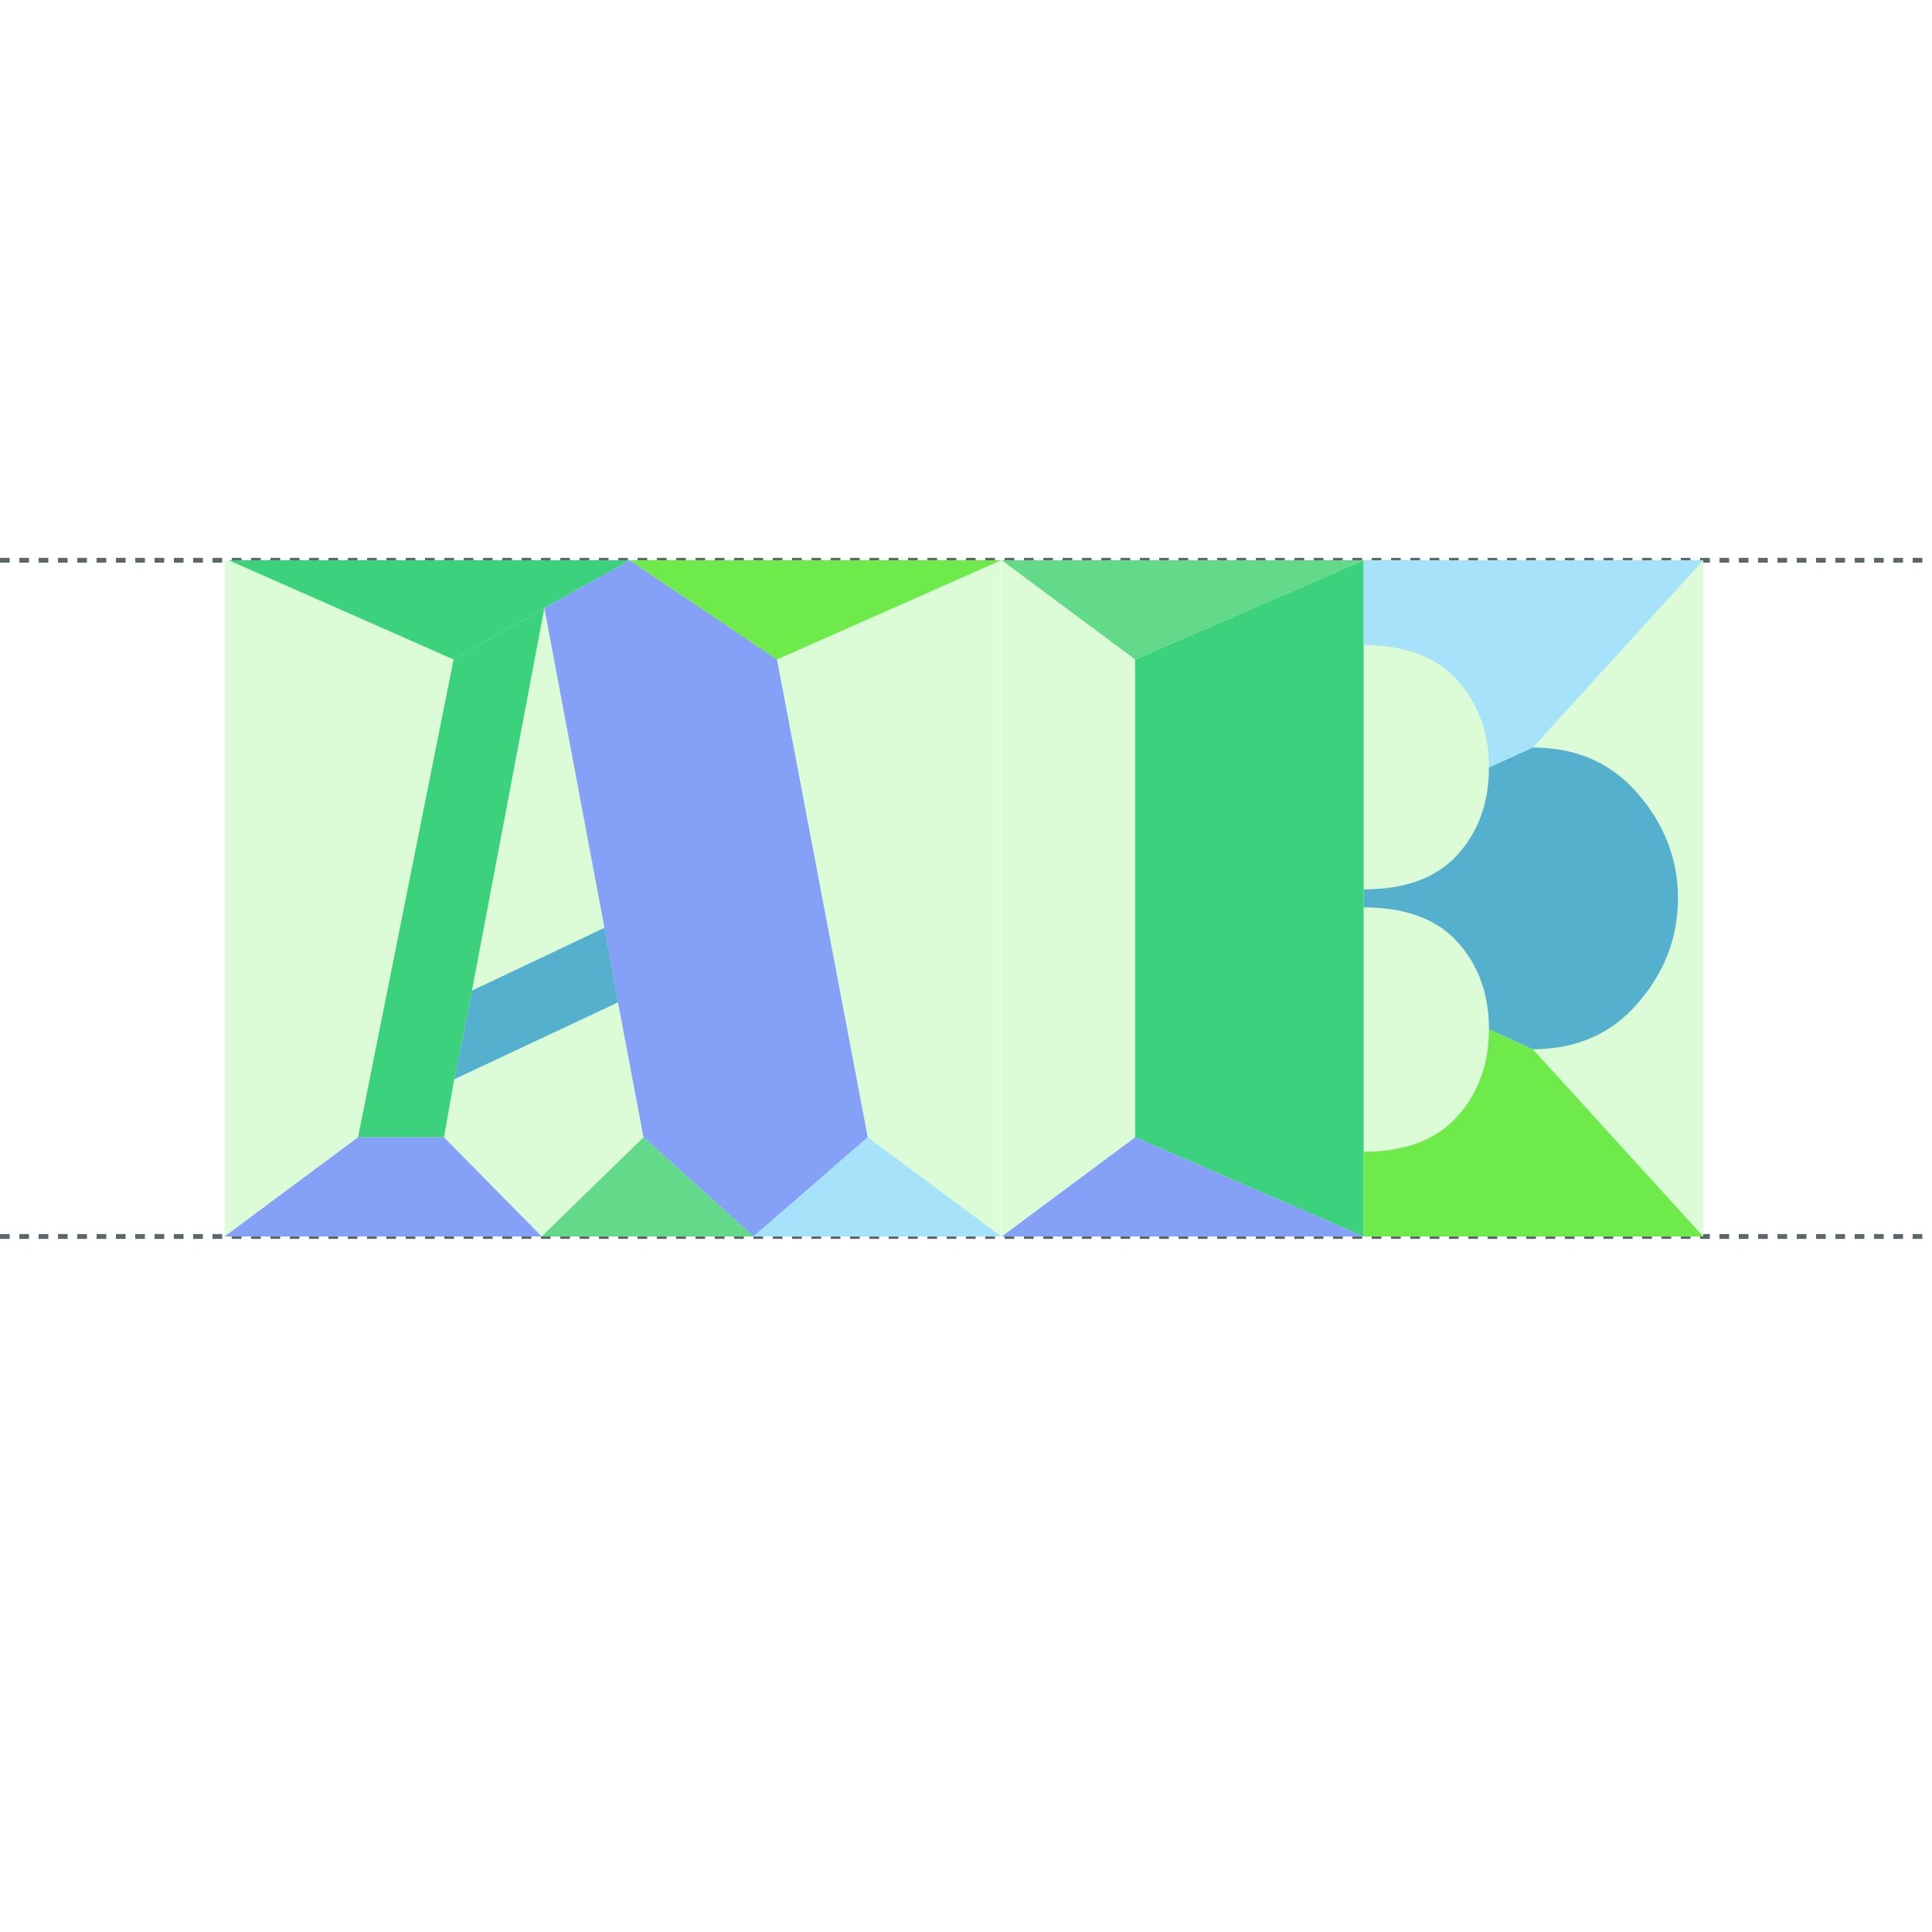
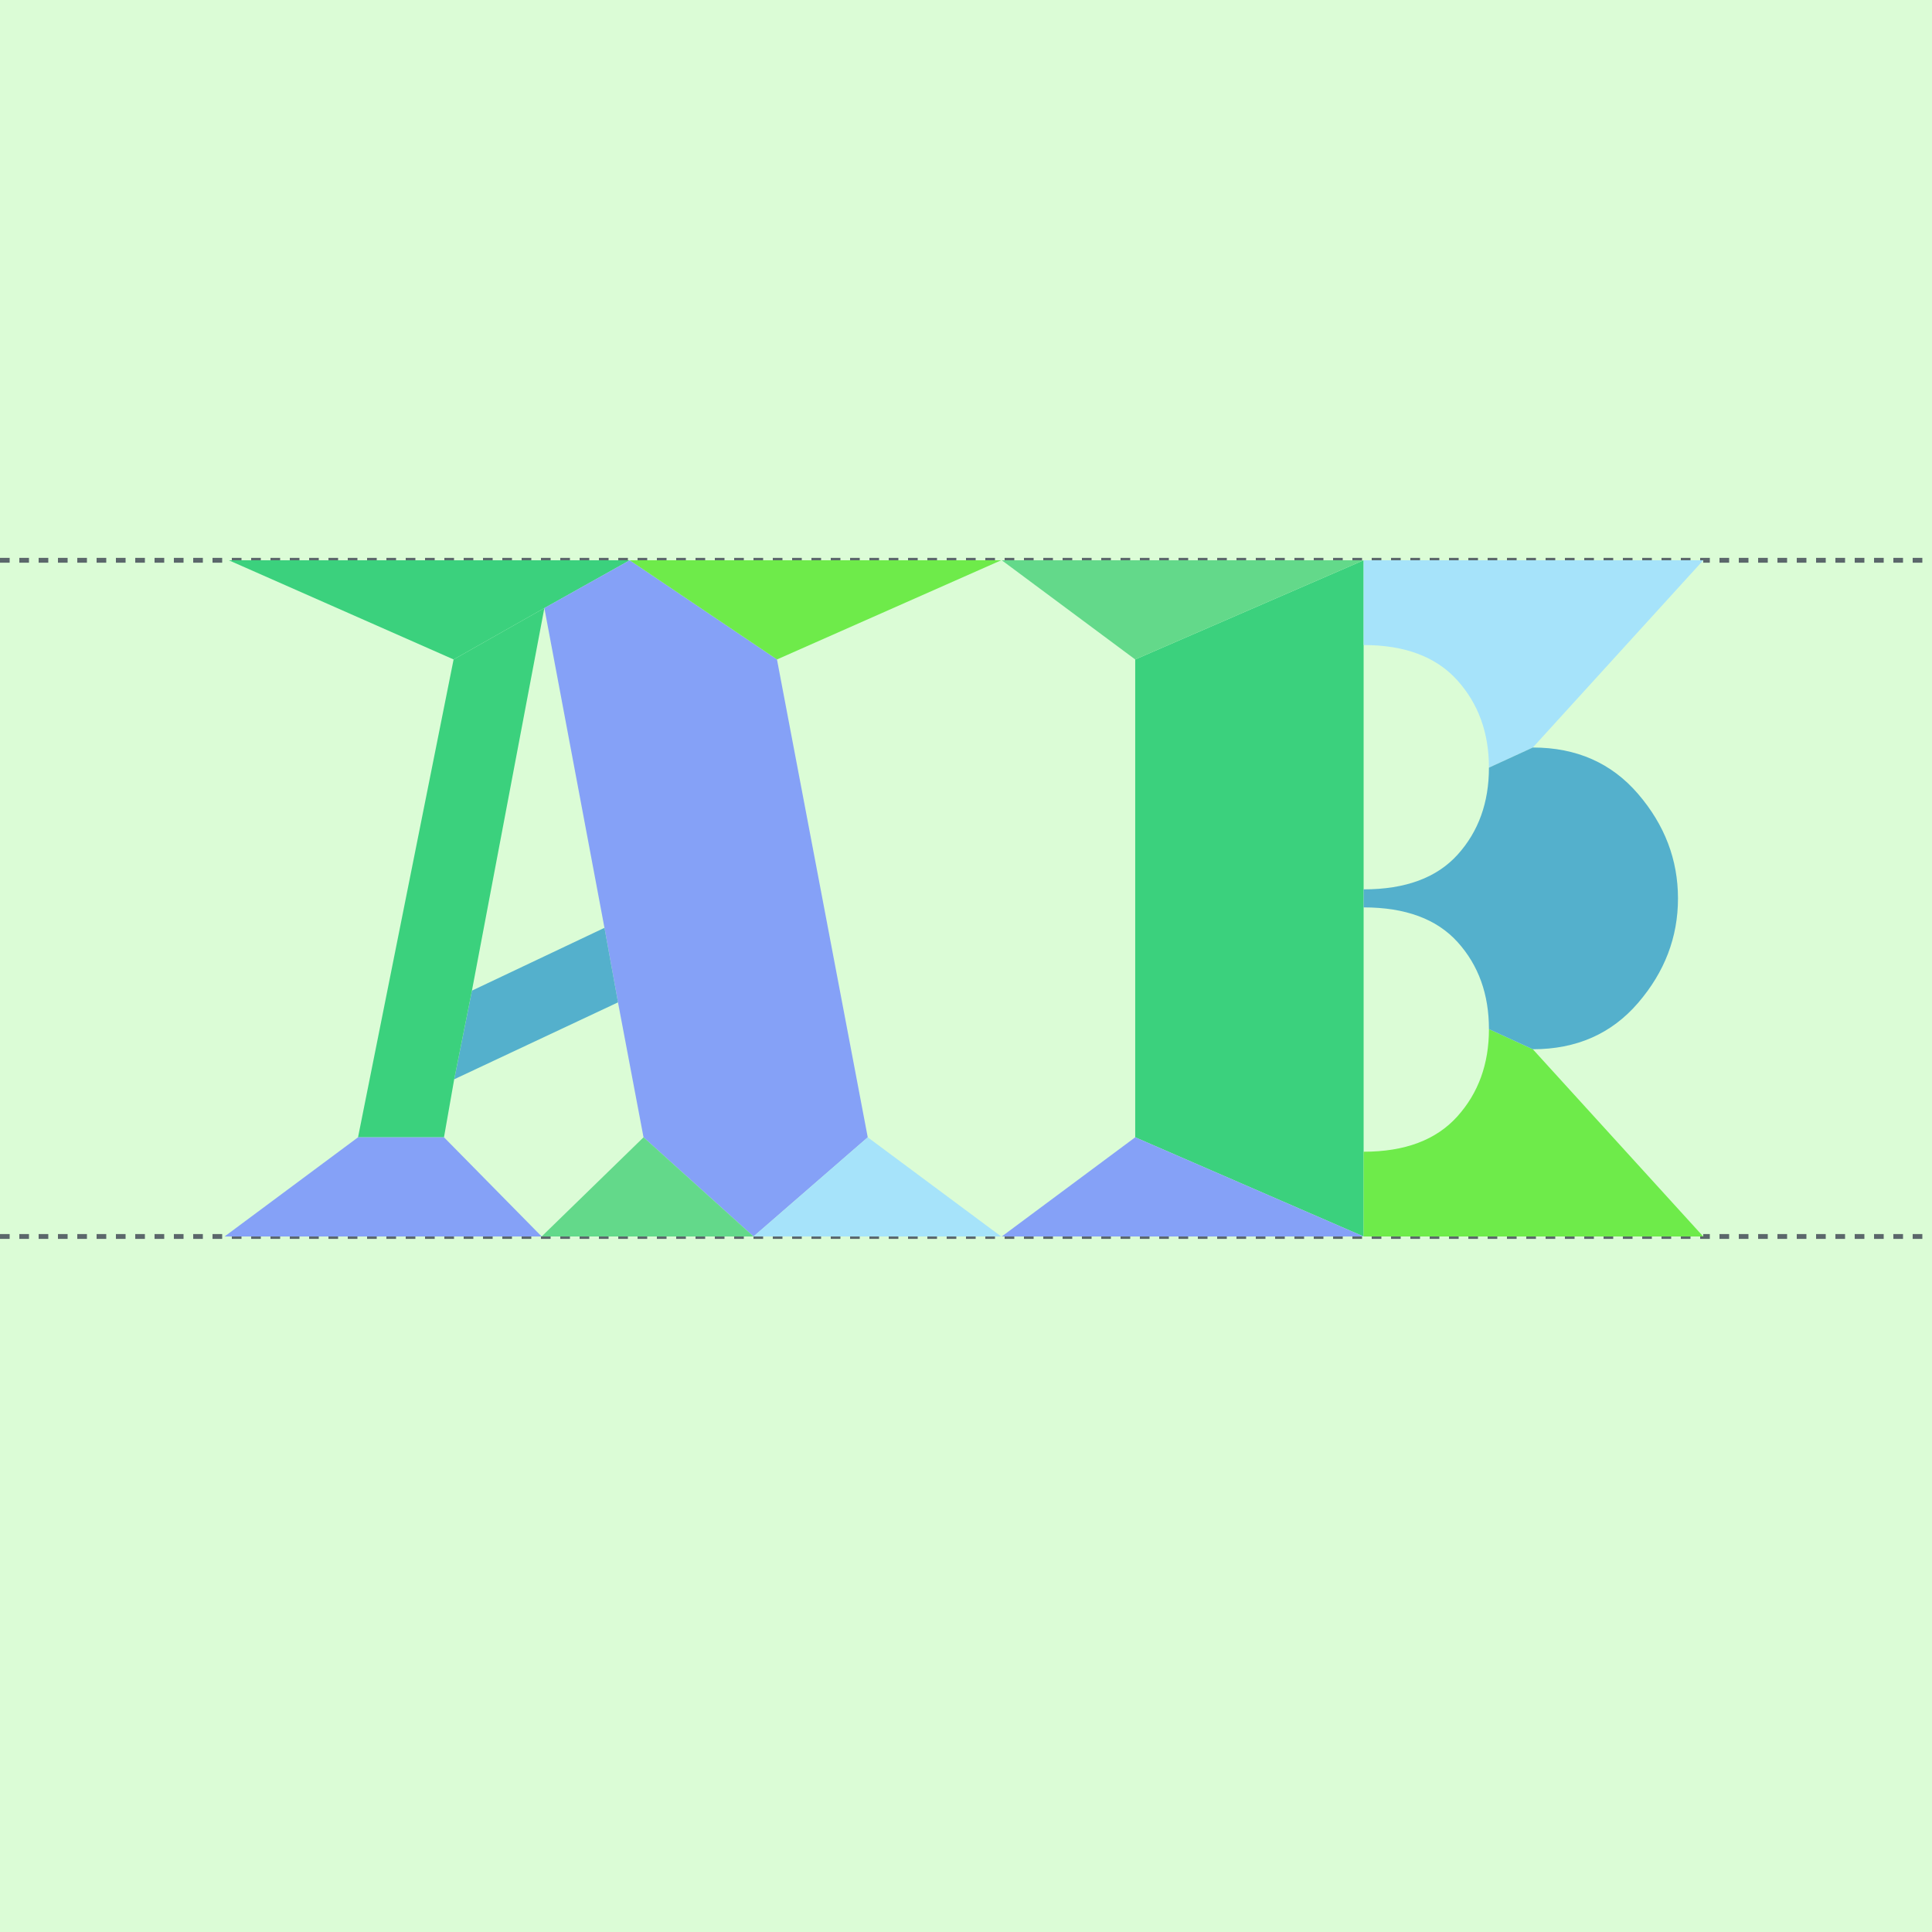
<svg xmlns="http://www.w3.org/2000/svg" width="400" height="400" viewBox="0 0 400 400" version="1.1">
+   <path d="M0,0 l0,750 l432.0,0 l0,-750 l-432.0,0 Z M0,0" fill="rgb(219,252,214)" transform="matrix(18.66667,0.0,0.0,-18.66667,0.0,400.0)" />
  <path d="M-200,0 l400,0" fill="rgb(0,0,0)" stroke="rgb(91,103,107)" stroke-dasharray="2,2" stroke-width="1" transform="matrix(1,0,0,-1,200.0,256.0)" />
  <path d="M-200,140 l400,0" fill="rgb(0,0,0)" stroke="rgb(91,103,107)" stroke-dasharray="2,2" stroke-width="1" transform="matrix(1,0,0,-1,200.0,256.0)" />
  <path d="M0,0 l0,750 l861.34,0 l0,-750 l-861.34,0 Z M0,0" fill="rgb(219,252,214)" transform="matrix(0.1866667,0.0,0.0,-0.1866667,46.5,256.0)" />
  <path d="M4.67,750 l0,0 l249.34,-110 l100.67,57 l94.67,53 l0,0 l-444.67,0 Z M4.67,750" fill="rgb(59,209,125)" transform="matrix(0.1866667,0.0,0.0,-0.1866667,46.5,256.0)" />
  <path d="M586.67,0 l126.67,110 l-100.67,530 l-163.34,110 l-94.67,-53 l66.67,-354.67 l15.0,-82.67 l28.33,-149.67 l122.0,-110 Z M586.67,0" fill="rgb(133,161,247)" transform="matrix(0.1866667,0.0,0.0,-0.1866667,46.5,256.0)" />
  <path d="M464.67,110 l-113.0,-110 l0,0 l235.0,0 l-122.0,110 Z M464.67,110" fill="rgb(99,217,138)" transform="matrix(0.1866667,0.0,0.0,-0.1866667,46.5,256.0)" />
  <path d="M713.34,110 l-126.67,-110 l274.67,0 l0,0 l-148.0,110 Z M713.34,110" fill="rgb(166,227,250)" transform="matrix(0.1866667,0.0,0.0,-0.1866667,46.5,256.0)" />
  <path d="M612.67,640 l248.67,110 l0,0 l-412.01,0 l0,0 l163.34,-110 Z M612.67,640" fill="rgb(110,235,74)" transform="matrix(0.1866667,0.0,0.0,-0.1866667,46.5,256.0)" />
  <path d="M274.34,272.67 l-19.67,-98.33 l181.67,85.33 l-15.0,82.67 l-147.0,-69.67 Z M274.34,272.67" fill="rgb(84,176,204)" transform="matrix(0.1866667,0.0,0.0,-0.1866667,46.5,256.0)" />
  <path d="M254.0,640 l-106.0,-530 l95.33,0 l11.33,64.33 l19.67,98.33 l80.33,424.33 l-100.67,-57 Z M254.0,640" fill="rgb(59,209,125)" transform="matrix(0.1866667,0.0,0.0,-0.1866667,46.5,256.0)" />
  <path d="M148.0,110 l-148.0,-110 l0,0 l351.67,0 l0,0 l-108.33,110 l-95.33,0 Z M148.0,110" fill="rgb(133,161,247)" transform="matrix(0.1866667,0.0,0.0,-0.1866667,46.5,256.0)" />
  <path d="M1.0,0 l0,750 l778.01,0 l0,-750 l-778.01,0 Z M1.0,0" fill="rgb(219,252,214)" transform="matrix(0.1866667,0.0,0.0,-0.1866667,207.22,256.0)" />
  <path d="M402.34,0 l0,750 l-253.34,-110 l0,-530 l253.34,-110 Z M402.34,0" fill="rgb(59,209,125)" transform="matrix(0.1866667,0.0,0.0,-0.1866667,207.22,256.0)" />
  <path d="M149.0,110 l-148.0,-110 l0,0 l401.34,0 l0,0 l-253.34,110 Z M149.0,110" fill="rgb(133,161,247)" transform="matrix(0.1866667,0.0,0.0,-0.1866667,207.22,256.0)" />
  <path d="M149.0,640 l253.34,110 l0,0 l-401.34,0 l0,0 l148.0,-110 Z M149.0,640" fill="rgb(99,217,138)" transform="matrix(0.1866667,0.0,0.0,-0.1866667,207.22,256.0)" />
  <path d="M590.01,542.33 l189.0,207.67 l0,0 l-376.67,0 l0,-94 c45.73,0,80.33,-13,103.8,-39 c23.47,-26,35.2,-58.33,35.2,-97 l48.67,22.33 Z M590.01,542.33" fill="rgb(166,227,250)" transform="matrix(0.1866667,0.0,0.0,-0.1866667,207.22,256.0)" />
  <path d="M541.34,230 c0,-38.67,-11.73,-71,-35.2,-97 c-23.47,-26,-58.07,-39,-103.8,-39 l0,-94 l376.67,0 l0,0 l-189.0,207.67 l-48.67,22.33 Z M541.34,230" fill="rgb(110,235,74)" transform="matrix(0.1866667,0.0,0.0,-0.1866667,207.22,256.0)" />
  <path d="M590.01,207.67 c48.36,0,87.28,17.14,116.77,51.43 c29.49,34.29,44.23,72.9,44.23,115.83 c0,42.93,-14.74,81.57,-44.23,115.9 c-29.49,34.33,-68.41,51.5,-116.77,51.5 l-48.67,-22.33 c0,-38.67,-11.58,-70.83,-34.75,-96.5 c-23.17,-25.67,-57.92,-38.5,-104.25,-38.5 l0,-20 c46.33,0,81.08,-12.83,104.25,-38.5 c23.17,-25.67,34.75,-57.83,34.75,-96.5 l48.67,-22.33 Z M590.01,207.67" fill="rgb(84,176,204)" transform="matrix(0.1866667,0.0,0.0,-0.1866667,207.22,256.0)" />
</svg>
